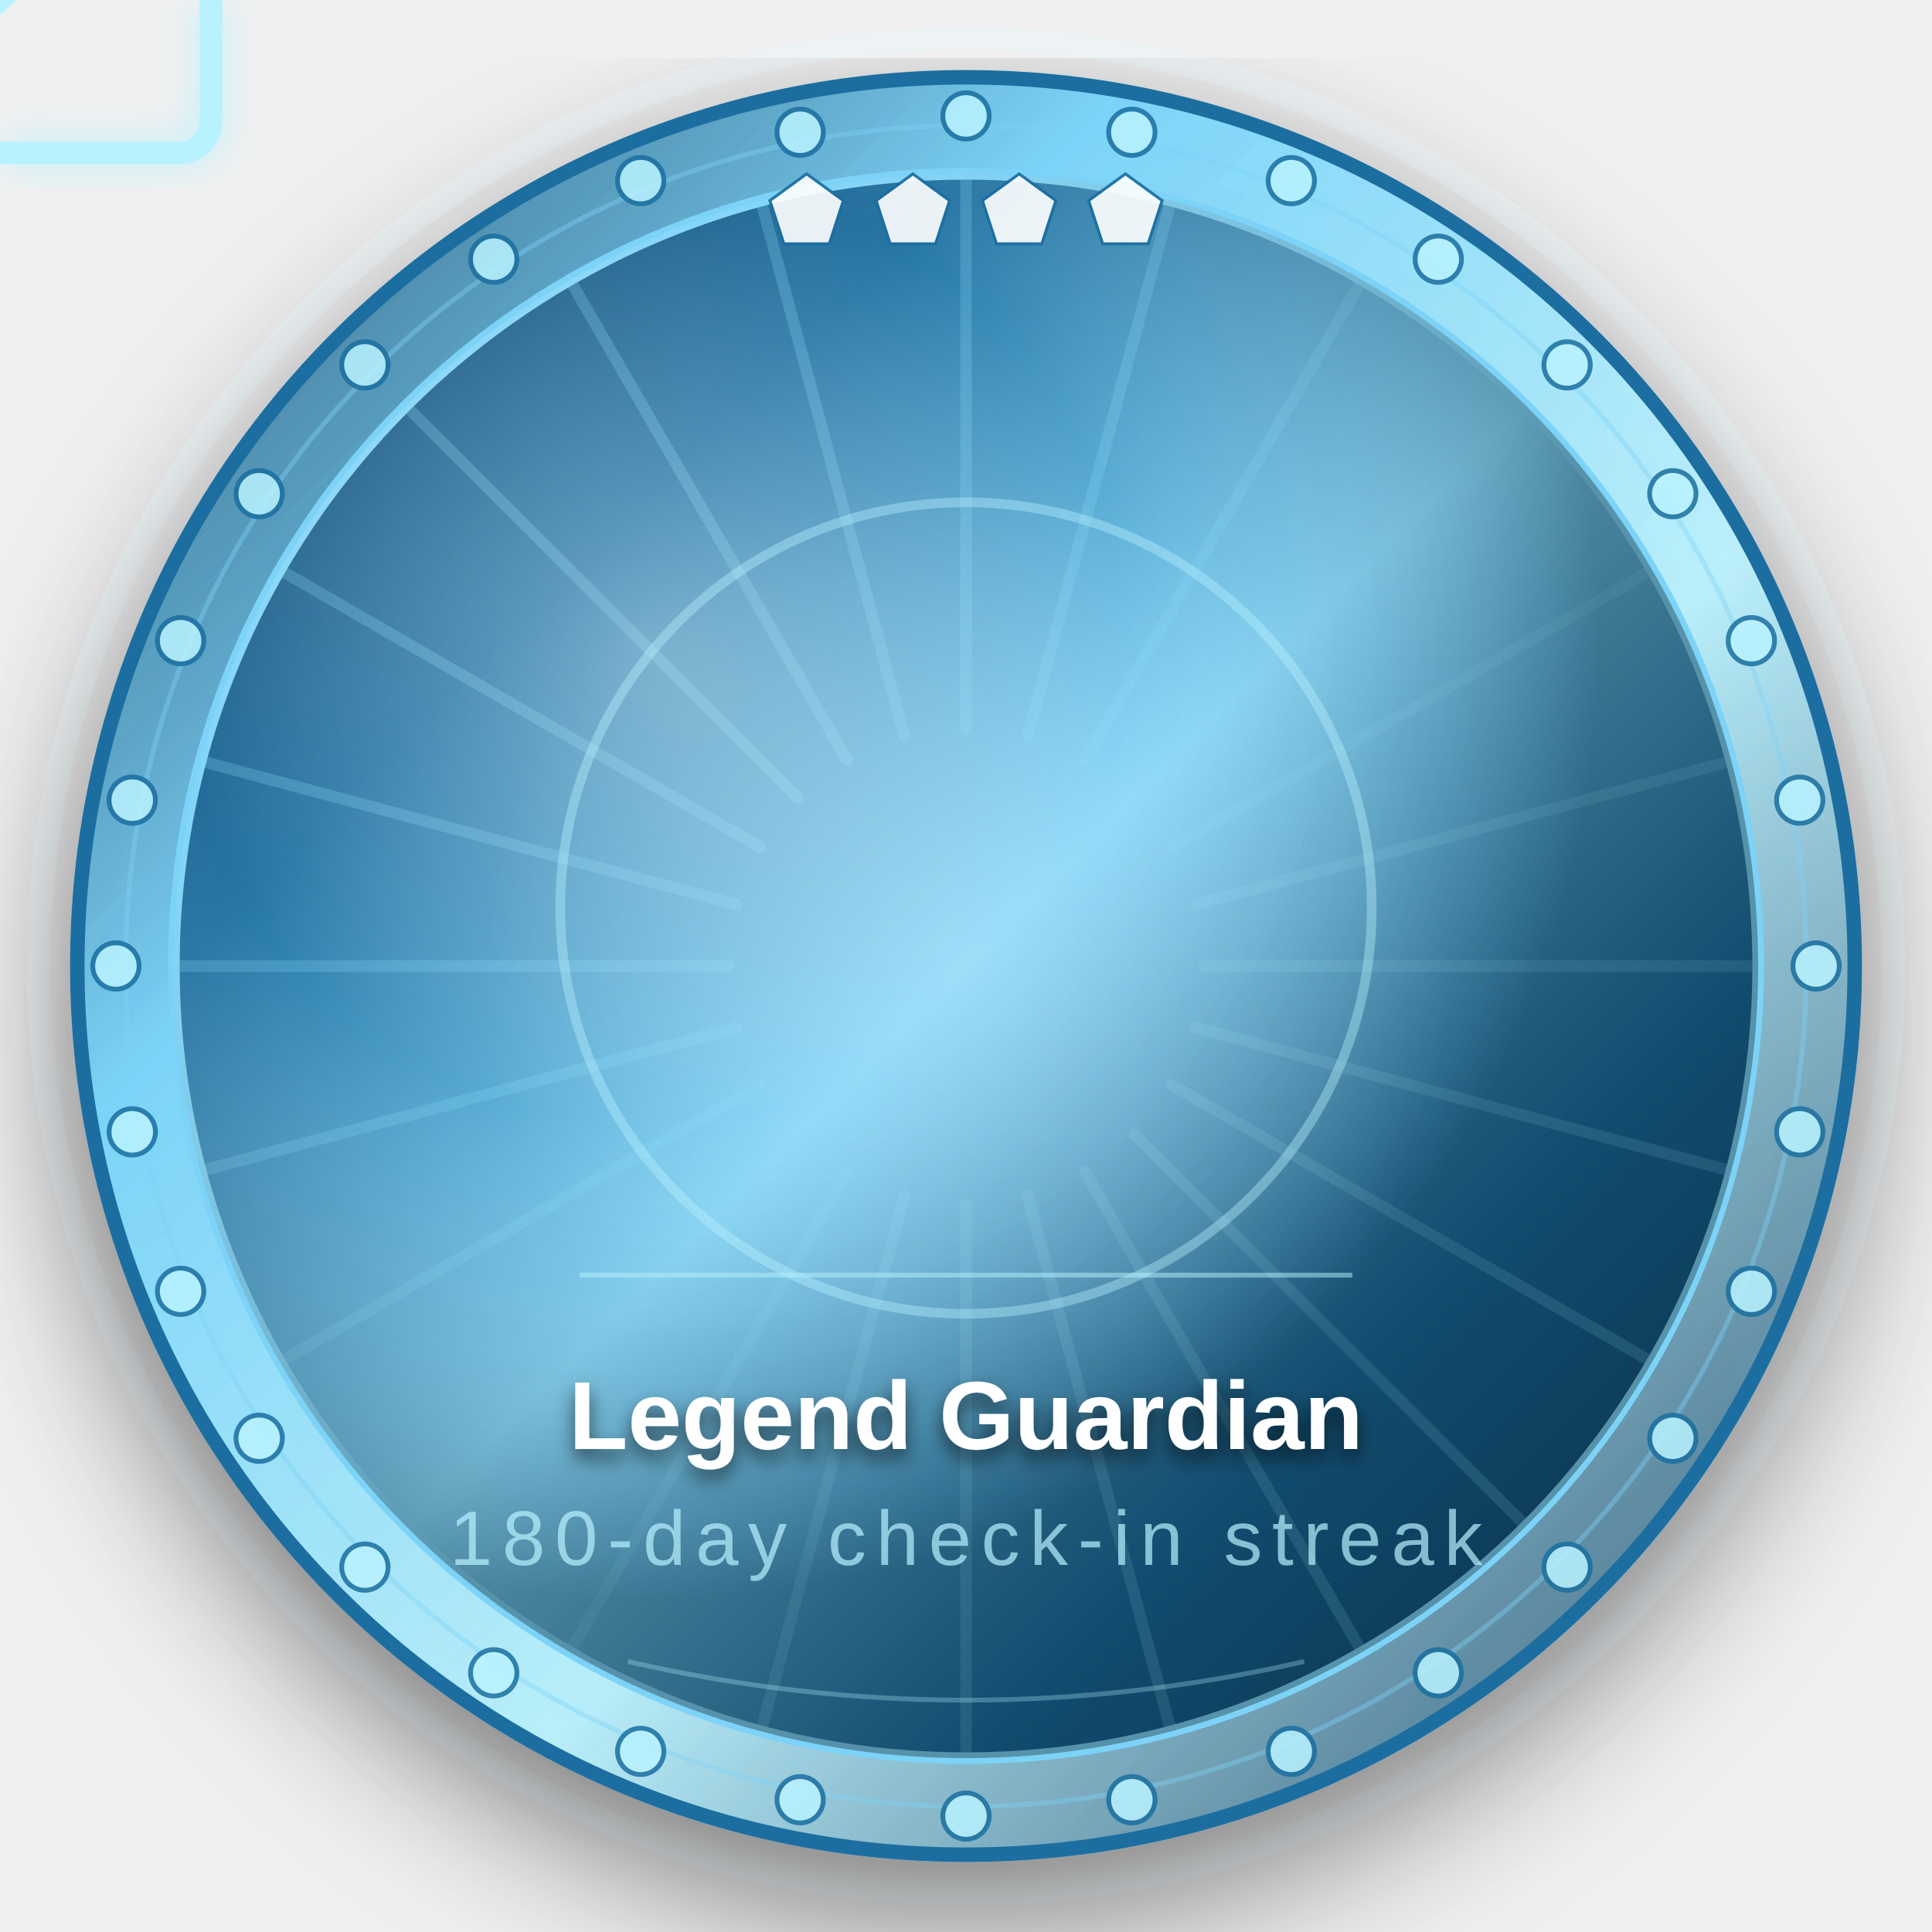
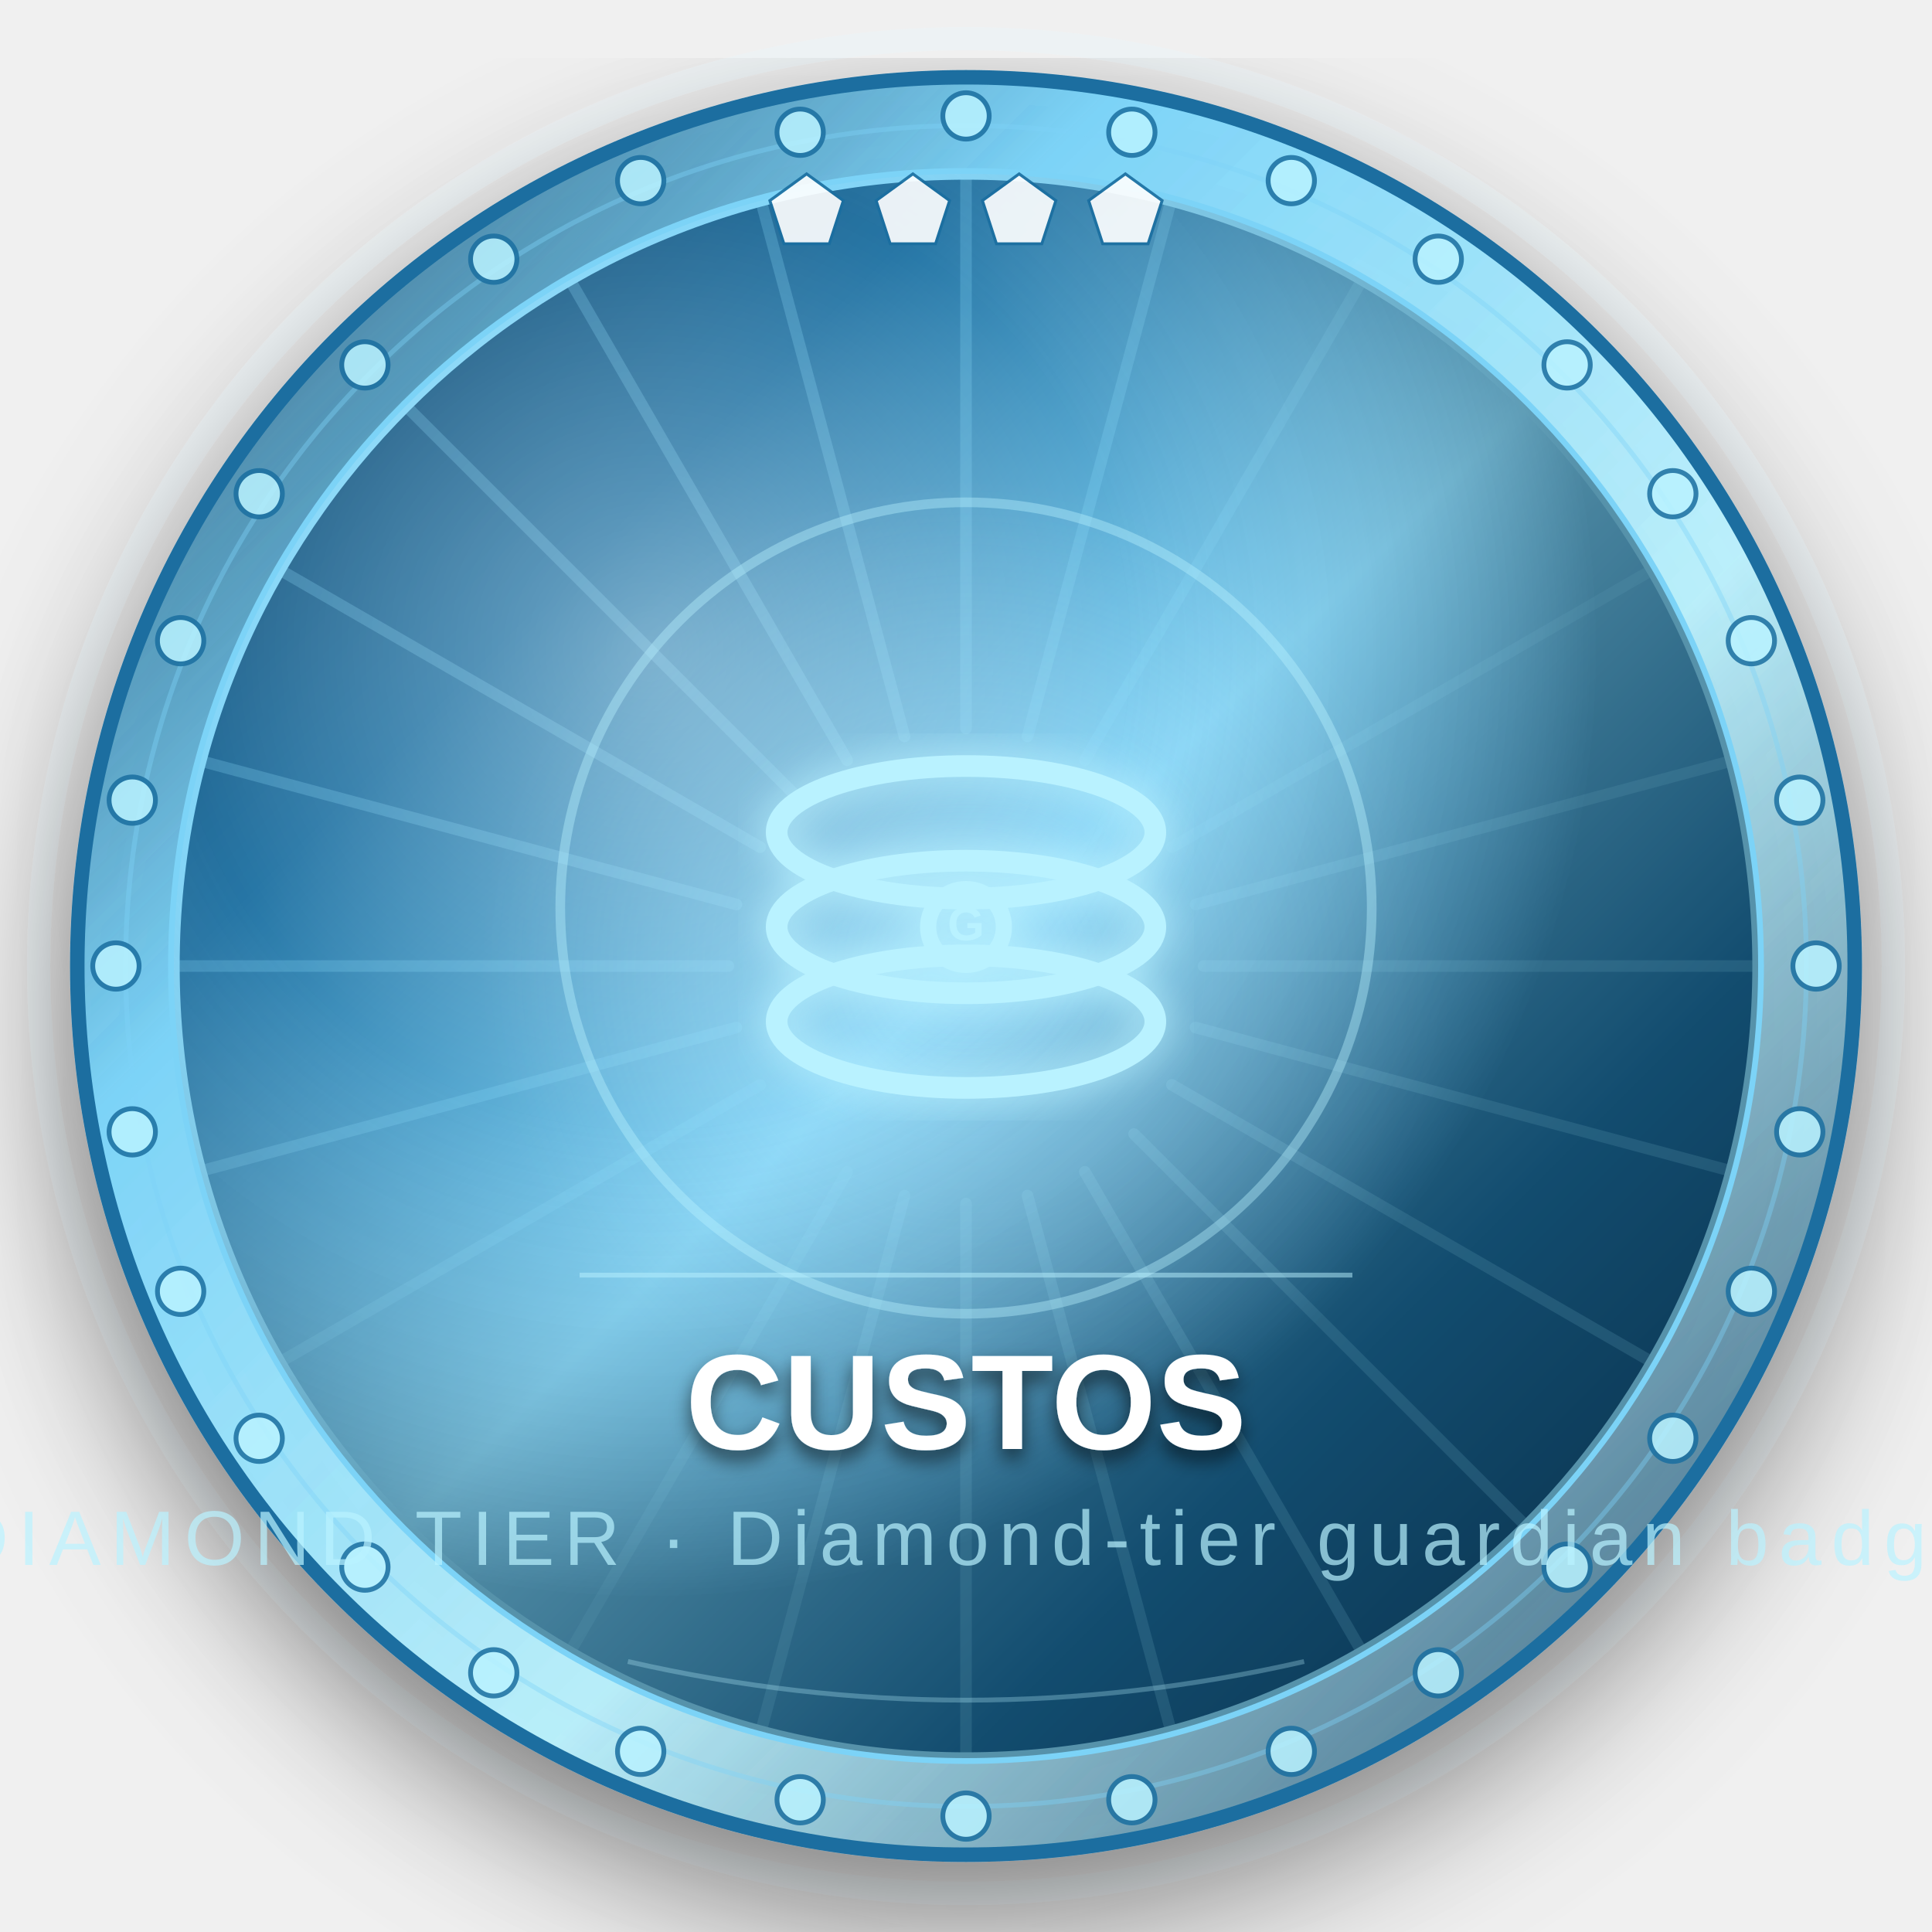
<svg xmlns="http://www.w3.org/2000/svg" viewBox="0 0 200 200" width="200" height="200">
  <defs>
-     <linearGradient id="bg4" x1="0%" y1="0%" x2="100%" y2="100%">
-       <stop offset="0%" style="stop-color:#0C3B5E" />
-       <stop offset="25%" style="stop-color:#1A6EA0" />
-       <stop offset="50%" style="stop-color:#7CD3F7" />
-       <stop offset="75%" style="stop-color:#1A6EA0" />
-       <stop offset="100%" style="stop-color:#0C3B5E" />
+     <linearGradient id="b4" x1="0%" y1="0%" x2="100%" y2="100%">
+       <stop offset="0%" stop-color="#0C3B5E" />
+       <stop offset="25%" stop-color="#1A6EA0" />
+       <stop offset="50%" stop-color="#7CD3F7" />
+       <stop offset="75%" stop-color="#1A6EA0" />
+       <stop offset="100%" stop-color="#0C3B5E" />
    </linearGradient>
-     <linearGradient id="ring4" x1="0%" y1="0%" x2="100%" y2="100%">
-       <stop offset="0%" style="stop-color:#0C3B5E;stop-opacity:0.8" />
-       <stop offset="30%" style="stop-color:#7CD3F7;stop-opacity:1" />
-       <stop offset="60%" style="stop-color:#B9F2FF;stop-opacity:0.9" />
-       <stop offset="100%" style="stop-color:#0C3B5E;stop-opacity:0.8" />
+     <linearGradient id="r4" x1="0%" y1="0%" x2="100%" y2="100%">
+       <stop offset="0%" stop-color="#0C3B5E" stop-opacity="0.8" />
+       <stop offset="30%" stop-color="#7CD3F7" stop-opacity="1" />
+       <stop offset="60%" stop-color="#B9F2FF" stop-opacity="0.9" />
+       <stop offset="100%" stop-color="#0C3B5E" stop-opacity="0.8" />
    </linearGradient>
-     <radialGradient id="shine4" cx="30%" cy="30%" r="60%">
-       <stop offset="0%" style="stop-color:#fff;stop-opacity:0.36" />
-       <stop offset="50%" style="stop-color:#fff;stop-opacity:0.05" />
-       <stop offset="100%" style="stop-color:#000;stop-opacity:0.31" />
+     <radialGradient id="s4" cx="30%" cy="30%" r="60%">
+       <stop offset="0%" stop-color="#fff" stop-opacity="0.36" />
+       <stop offset="50%" stop-color="#fff" stop-opacity="0.05" />
+       <stop offset="100%" stop-color="#000" stop-opacity="0.31" />
    </radialGradient>
-     <radialGradient id="core4" cx="50%" cy="50%" r="50%">
-       <stop offset="0%" style="stop-color:#E8F8FF;stop-opacity:0.25" />
-       <stop offset="100%" style="stop-color:#E8F8FF;stop-opacity:0" />
+     <radialGradient id="c4" cx="50%" cy="50%" r="50%">
+       <stop offset="0%" stop-color="#E8F8FF" stop-opacity="0.25" />
+       <stop offset="100%" stop-color="#E8F8FF" stop-opacity="0" />
    </radialGradient>
-     <filter id="shadow4" x="-30%" y="-30%" width="160%" height="160%">
+     <filter id="sh4" x="-30%" y="-30%" width="160%" height="160%">
      <feDropShadow dx="0" dy="6" stdDeviation="7" flood-color="#000" flood-opacity="0.5" />
    </filter>
    <filter id="ig4">
      <feGaussianBlur stdDeviation="2" result="b" />
      <feMerge>
        <feMergeNode in="b" />
        <feMergeNode in="SourceGraphic" />
      </feMerge>
    </filter>
  </defs>
-   <circle cx="100" cy="100" r="96" fill="none" stroke="#E8F8FF" stroke-width="2.4" opacity="0.3" filter="url(#shadow4)" />
-   <circle cx="100" cy="100" r="92" fill="url(#ring4)" stroke="#1A6EA0" stroke-width="1.5" filter="url(#shadow4)" />
+   <circle cx="100" cy="100" r="96" fill="none" stroke="#E8F8FF" stroke-width="2.4" opacity="0.3" filter="url(#sh4)" />
+   <circle cx="100" cy="100" r="92" fill="url(#r4)" stroke="#1A6EA0" stroke-width="1.5" filter="url(#sh4)" />
  <circle cx="100" cy="100" r="87" fill="none" stroke="#7CD3F7" stroke-width="0.5" opacity="0.4" />
-   <circle cx="100" cy="100" r="82" fill="url(#bg4)" stroke="#7CD3F7" stroke-width="1.2" />
+   <circle cx="100" cy="100" r="82" fill="url(#b4)" stroke="#7CD3F7" stroke-width="1.2" />
  <line x1="124.6" y1="100" x2="182" y2="100" stroke="#7CD3F7" stroke-width="1.2" opacity="0.26" stroke-linecap="round" />
  <line x1="123.762" y1="106.367" x2="179.206" y2="121.223" stroke="#7CD3F7" stroke-width="1.2" opacity="0.26" stroke-linecap="round" />
  <line x1="121.304" y1="112.3" x2="171.014" y2="141" stroke="#7CD3F7" stroke-width="1.2" opacity="0.26" stroke-linecap="round" />
  <line x1="117.395" y1="117.395" x2="157.983" y2="157.983" stroke="#7CD3F7" stroke-width="1.2" opacity="0.26" stroke-linecap="round" />
  <line x1="112.3" y1="121.304" x2="141" y2="171.014" stroke="#7CD3F7" stroke-width="1.2" opacity="0.26" stroke-linecap="round" />
  <line x1="106.367" y1="123.762" x2="121.223" y2="179.206" stroke="#7CD3F7" stroke-width="1.2" opacity="0.26" stroke-linecap="round" />
  <line x1="100" y1="124.6" x2="100" y2="182" stroke="#7CD3F7" stroke-width="1.2" opacity="0.26" stroke-linecap="round" />
  <line x1="93.633" y1="123.762" x2="78.777" y2="179.206" stroke="#7CD3F7" stroke-width="1.2" opacity="0.26" stroke-linecap="round" />
  <line x1="87.7" y1="121.304" x2="59" y2="171.014" stroke="#7CD3F7" stroke-width="1.2" opacity="0.26" stroke-linecap="round" />
  <line x1="82.605" y1="117.395" x2="42.017" y2="157.983" stroke="#7CD3F7" stroke-width="1.2" opacity="0.26" stroke-linecap="round" />
  <line x1="78.696" y1="112.3" x2="28.986" y2="141" stroke="#7CD3F7" stroke-width="1.2" opacity="0.26" stroke-linecap="round" />
  <line x1="76.238" y1="106.367" x2="20.794" y2="121.223" stroke="#7CD3F7" stroke-width="1.2" opacity="0.26" stroke-linecap="round" />
  <line x1="75.4" y1="100" x2="18" y2="100" stroke="#7CD3F7" stroke-width="1.2" opacity="0.26" stroke-linecap="round" />
  <line x1="76.238" y1="93.633" x2="20.794" y2="78.777" stroke="#7CD3F7" stroke-width="1.2" opacity="0.26" stroke-linecap="round" />
  <line x1="78.696" y1="87.7" x2="28.986" y2="59" stroke="#7CD3F7" stroke-width="1.2" opacity="0.26" stroke-linecap="round" />
  <line x1="82.605" y1="82.605" x2="42.017" y2="42.017" stroke="#7CD3F7" stroke-width="1.2" opacity="0.26" stroke-linecap="round" />
  <line x1="87.7" y1="78.696" x2="59" y2="28.986" stroke="#7CD3F7" stroke-width="1.2" opacity="0.26" stroke-linecap="round" />
  <line x1="93.633" y1="76.238" x2="78.777" y2="20.794" stroke="#7CD3F7" stroke-width="1.2" opacity="0.26" stroke-linecap="round" />
  <line x1="100" y1="75.4" x2="100" y2="18" stroke="#7CD3F7" stroke-width="1.2" opacity="0.26" stroke-linecap="round" />
  <line x1="106.367" y1="76.238" x2="121.223" y2="20.794" stroke="#7CD3F7" stroke-width="1.2" opacity="0.26" stroke-linecap="round" />
  <line x1="112.3" y1="78.696" x2="141" y2="28.986" stroke="#7CD3F7" stroke-width="1.2" opacity="0.26" stroke-linecap="round" />
  <line x1="117.395" y1="82.605" x2="157.983" y2="42.017" stroke="#7CD3F7" stroke-width="1.2" opacity="0.26" stroke-linecap="round" />
  <line x1="121.304" y1="87.7" x2="171.014" y2="59" stroke="#7CD3F7" stroke-width="1.2" opacity="0.26" stroke-linecap="round" />
  <line x1="123.762" y1="93.633" x2="179.206" y2="78.777" stroke="#7CD3F7" stroke-width="1.2" opacity="0.26" stroke-linecap="round" />
-   <circle cx="100" cy="100" r="50" fill="url(#core4)" />
-   <circle cx="100" cy="100" r="82" fill="url(#shine4)" />
+   <circle cx="100" cy="100" r="50" fill="url(#c4)" />
+   <circle cx="100" cy="100" r="82" fill="url(#s4)" />
  <circle cx="100" cy="12" r="2.4" fill="#B9F2FF" stroke="#1A6EA0" stroke-width="0.5" opacity="0.85" />
  <circle cx="117.168" cy="13.691" r="2.4" fill="#B9F2FF" stroke="#1A6EA0" stroke-width="0.5" opacity="0.85" />
  <circle cx="133.676" cy="18.699" r="2.4" fill="#B9F2FF" stroke="#1A6EA0" stroke-width="0.5" opacity="0.85" />
  <circle cx="148.89" cy="26.831" r="2.4" fill="#B9F2FF" stroke="#1A6EA0" stroke-width="0.5" opacity="0.85" />
  <circle cx="162.225" cy="37.775" r="2.4" fill="#B9F2FF" stroke="#1A6EA0" stroke-width="0.5" opacity="0.85" />
  <circle cx="173.169" cy="51.11" r="2.4" fill="#B9F2FF" stroke="#1A6EA0" stroke-width="0.5" opacity="0.85" />
  <circle cx="181.301" cy="66.324" r="2.4" fill="#B9F2FF" stroke="#1A6EA0" stroke-width="0.5" opacity="0.85" />
  <circle cx="186.309" cy="82.832" r="2.4" fill="#B9F2FF" stroke="#1A6EA0" stroke-width="0.5" opacity="0.85" />
  <circle cx="188" cy="100" r="2.4" fill="#B9F2FF" stroke="#1A6EA0" stroke-width="0.5" opacity="0.85" />
  <circle cx="186.309" cy="117.168" r="2.4" fill="#B9F2FF" stroke="#1A6EA0" stroke-width="0.5" opacity="0.85" />
  <circle cx="181.301" cy="133.676" r="2.4" fill="#B9F2FF" stroke="#1A6EA0" stroke-width="0.5" opacity="0.85" />
  <circle cx="173.169" cy="148.89" r="2.4" fill="#B9F2FF" stroke="#1A6EA0" stroke-width="0.5" opacity="0.85" />
  <circle cx="162.225" cy="162.225" r="2.4" fill="#B9F2FF" stroke="#1A6EA0" stroke-width="0.5" opacity="0.85" />
  <circle cx="148.89" cy="173.169" r="2.4" fill="#B9F2FF" stroke="#1A6EA0" stroke-width="0.5" opacity="0.85" />
  <circle cx="133.676" cy="181.301" r="2.4" fill="#B9F2FF" stroke="#1A6EA0" stroke-width="0.5" opacity="0.85" />
  <circle cx="117.168" cy="186.309" r="2.4" fill="#B9F2FF" stroke="#1A6EA0" stroke-width="0.5" opacity="0.85" />
  <circle cx="100" cy="188" r="2.4" fill="#B9F2FF" stroke="#1A6EA0" stroke-width="0.5" opacity="0.85" />
  <circle cx="82.832" cy="186.309" r="2.4" fill="#B9F2FF" stroke="#1A6EA0" stroke-width="0.5" opacity="0.85" />
  <circle cx="66.324" cy="181.301" r="2.4" fill="#B9F2FF" stroke="#1A6EA0" stroke-width="0.5" opacity="0.85" />
  <circle cx="51.11" cy="173.169" r="2.4" fill="#B9F2FF" stroke="#1A6EA0" stroke-width="0.5" opacity="0.85" />
  <circle cx="37.775" cy="162.225" r="2.4" fill="#B9F2FF" stroke="#1A6EA0" stroke-width="0.5" opacity="0.85" />
  <circle cx="26.831" cy="148.89" r="2.4" fill="#B9F2FF" stroke="#1A6EA0" stroke-width="0.5" opacity="0.85" />
  <circle cx="18.699" cy="133.676" r="2.4" fill="#B9F2FF" stroke="#1A6EA0" stroke-width="0.5" opacity="0.85" />
  <circle cx="13.691" cy="117.168" r="2.4" fill="#B9F2FF" stroke="#1A6EA0" stroke-width="0.5" opacity="0.85" />
  <circle cx="12" cy="100" r="2.4" fill="#B9F2FF" stroke="#1A6EA0" stroke-width="0.5" opacity="0.85" />
  <circle cx="13.691" cy="82.832" r="2.4" fill="#B9F2FF" stroke="#1A6EA0" stroke-width="0.5" opacity="0.85" />
  <circle cx="18.699" cy="66.324" r="2.4" fill="#B9F2FF" stroke="#1A6EA0" stroke-width="0.5" opacity="0.85" />
  <circle cx="26.831" cy="51.11" r="2.4" fill="#B9F2FF" stroke="#1A6EA0" stroke-width="0.5" opacity="0.85" />
  <circle cx="37.775" cy="37.775" r="2.4" fill="#B9F2FF" stroke="#1A6EA0" stroke-width="0.5" opacity="0.85" />
  <circle cx="51.11" cy="26.831" r="2.4" fill="#B9F2FF" stroke="#1A6EA0" stroke-width="0.5" opacity="0.85" />
  <circle cx="66.324" cy="18.699" r="2.4" fill="#B9F2FF" stroke="#1A6EA0" stroke-width="0.5" opacity="0.85" />
  <circle cx="82.832" cy="13.691" r="2.4" fill="#B9F2FF" stroke="#1A6EA0" stroke-width="0.5" opacity="0.85" />
  <polygon points="83.5,18 87.304,20.764 85.851,25.236 81.149,25.236 79.696,20.764" fill="#FFFFFF" stroke="#1A6EA0" stroke-width="0.3" opacity="0.9" />
  <polygon points="94.5,18 98.304,20.764 96.851,25.236 92.149,25.236 90.696,20.764" fill="#FFFFFF" stroke="#1A6EA0" stroke-width="0.3" opacity="0.9" />
  <polygon points="105.5,18 109.304,20.764 107.851,25.236 103.149,25.236 101.696,20.764" fill="#FFFFFF" stroke="#1A6EA0" stroke-width="0.3" opacity="0.9" />
  <polygon points="116.5,18 120.304,20.764 118.851,25.236 114.149,25.236 112.696,20.764" fill="#FFFFFF" stroke="#1A6EA0" stroke-width="0.3" opacity="0.9" />
  <circle cx="100" cy="94" r="42" fill="none" stroke="#B9F2FF" stroke-width="1" opacity="0.4" />
  <g filter="url(#ig4)">
-     <g transform="translate(0,-6)">
-       <rect x="-21.84" y="-15.288" width="43.68" height="37.128" rx="3.276" fill="none" stroke="#B9F2FF" stroke-width="2.34" />
-       <rect x="-13.104" y="-12.012" width="6.552" height="3.276" rx="0.655" fill="#B9F2FF" opacity="0.6" />
-       <rect x="3.276" y="-12.012" width="6.552" height="3.276" rx="0.655" fill="#B9F2FF" opacity="0.6" />
-       <line x1="-4.368" y1="-12.012" x2="-4.368" y2="-15.288" stroke="#B9F2FF" stroke-width="1.56" stroke-linecap="round" />
-       <line x1="4.368" y1="-12.012" x2="4.368" y2="-15.288" stroke="#B9F2FF" stroke-width="1.56" stroke-linecap="round" />
-       <polyline points="-8.736,2.184 -2.184,7.644 10.92,-4.368" fill="none" stroke="#B9F2FF" stroke-width="2.86" stroke-linecap="round" stroke-linejoin="round" />
+     <g transform="translate(100,94)">
+       <ellipse cx="0" cy="-7.84" rx="19.6" ry="6.86" fill="none" stroke="#B9F2FF" stroke-width="2.24" />
+       <ellipse cx="0" cy="1.96" rx="19.6" ry="6.86" fill="none" stroke="#B9F2FF" stroke-width="2.24" />
+       <ellipse cx="0" cy="11.76" rx="19.6" ry="6.86" fill="none" stroke="#B9F2FF" stroke-width="2.24" />
+       <circle cx="0" cy="1.96" r="3.92" fill="none" stroke="#B9F2FF" stroke-width="1.68" />
+       <text x="0" y="3.332" text-anchor="middle" font-size="4.9" fill="#B9F2FF" font-weight="bold" font-family="Arial">G</text>
    </g>
  </g>
  <line x1="60" y1="132" x2="140" y2="132" stroke="#B9F2FF" stroke-width="0.5" opacity="0.5" />
-   <text x="100" y="150" text-anchor="middle" font-size="10" font-weight="bold" fill="#fff" font-family="Arial,sans-serif" filter="drop-shadow(0 1px 1px rgba(0,0,0,0.6))">Legend Guardian</text>
-   <text x="100" y="162" text-anchor="middle" font-size="8" fill="#B9F2FF" opacity="0.7" font-family="Arial,sans-serif" letter-spacing="1">180-day check-in streak</text>
+   <text x="100" y="150" text-anchor="middle" font-size="14" font-weight="bold" fill="#fff" font-family="Arial,sans-serif" filter="drop-shadow(0 1px 1px rgba(0,0,0,0.6))">CUSTOS</text>
+   <text x="100" y="162" text-anchor="middle" font-size="8" fill="#B9F2FF" opacity="0.7" font-family="Arial,sans-serif" letter-spacing="1">DIAMOND TIER · Diamond-tier guardian badge</text>
  <path d="M65 172 Q100 180 135 172" fill="none" stroke="#B9F2FF" stroke-width="0.5" opacity="0.3" />
</svg>
